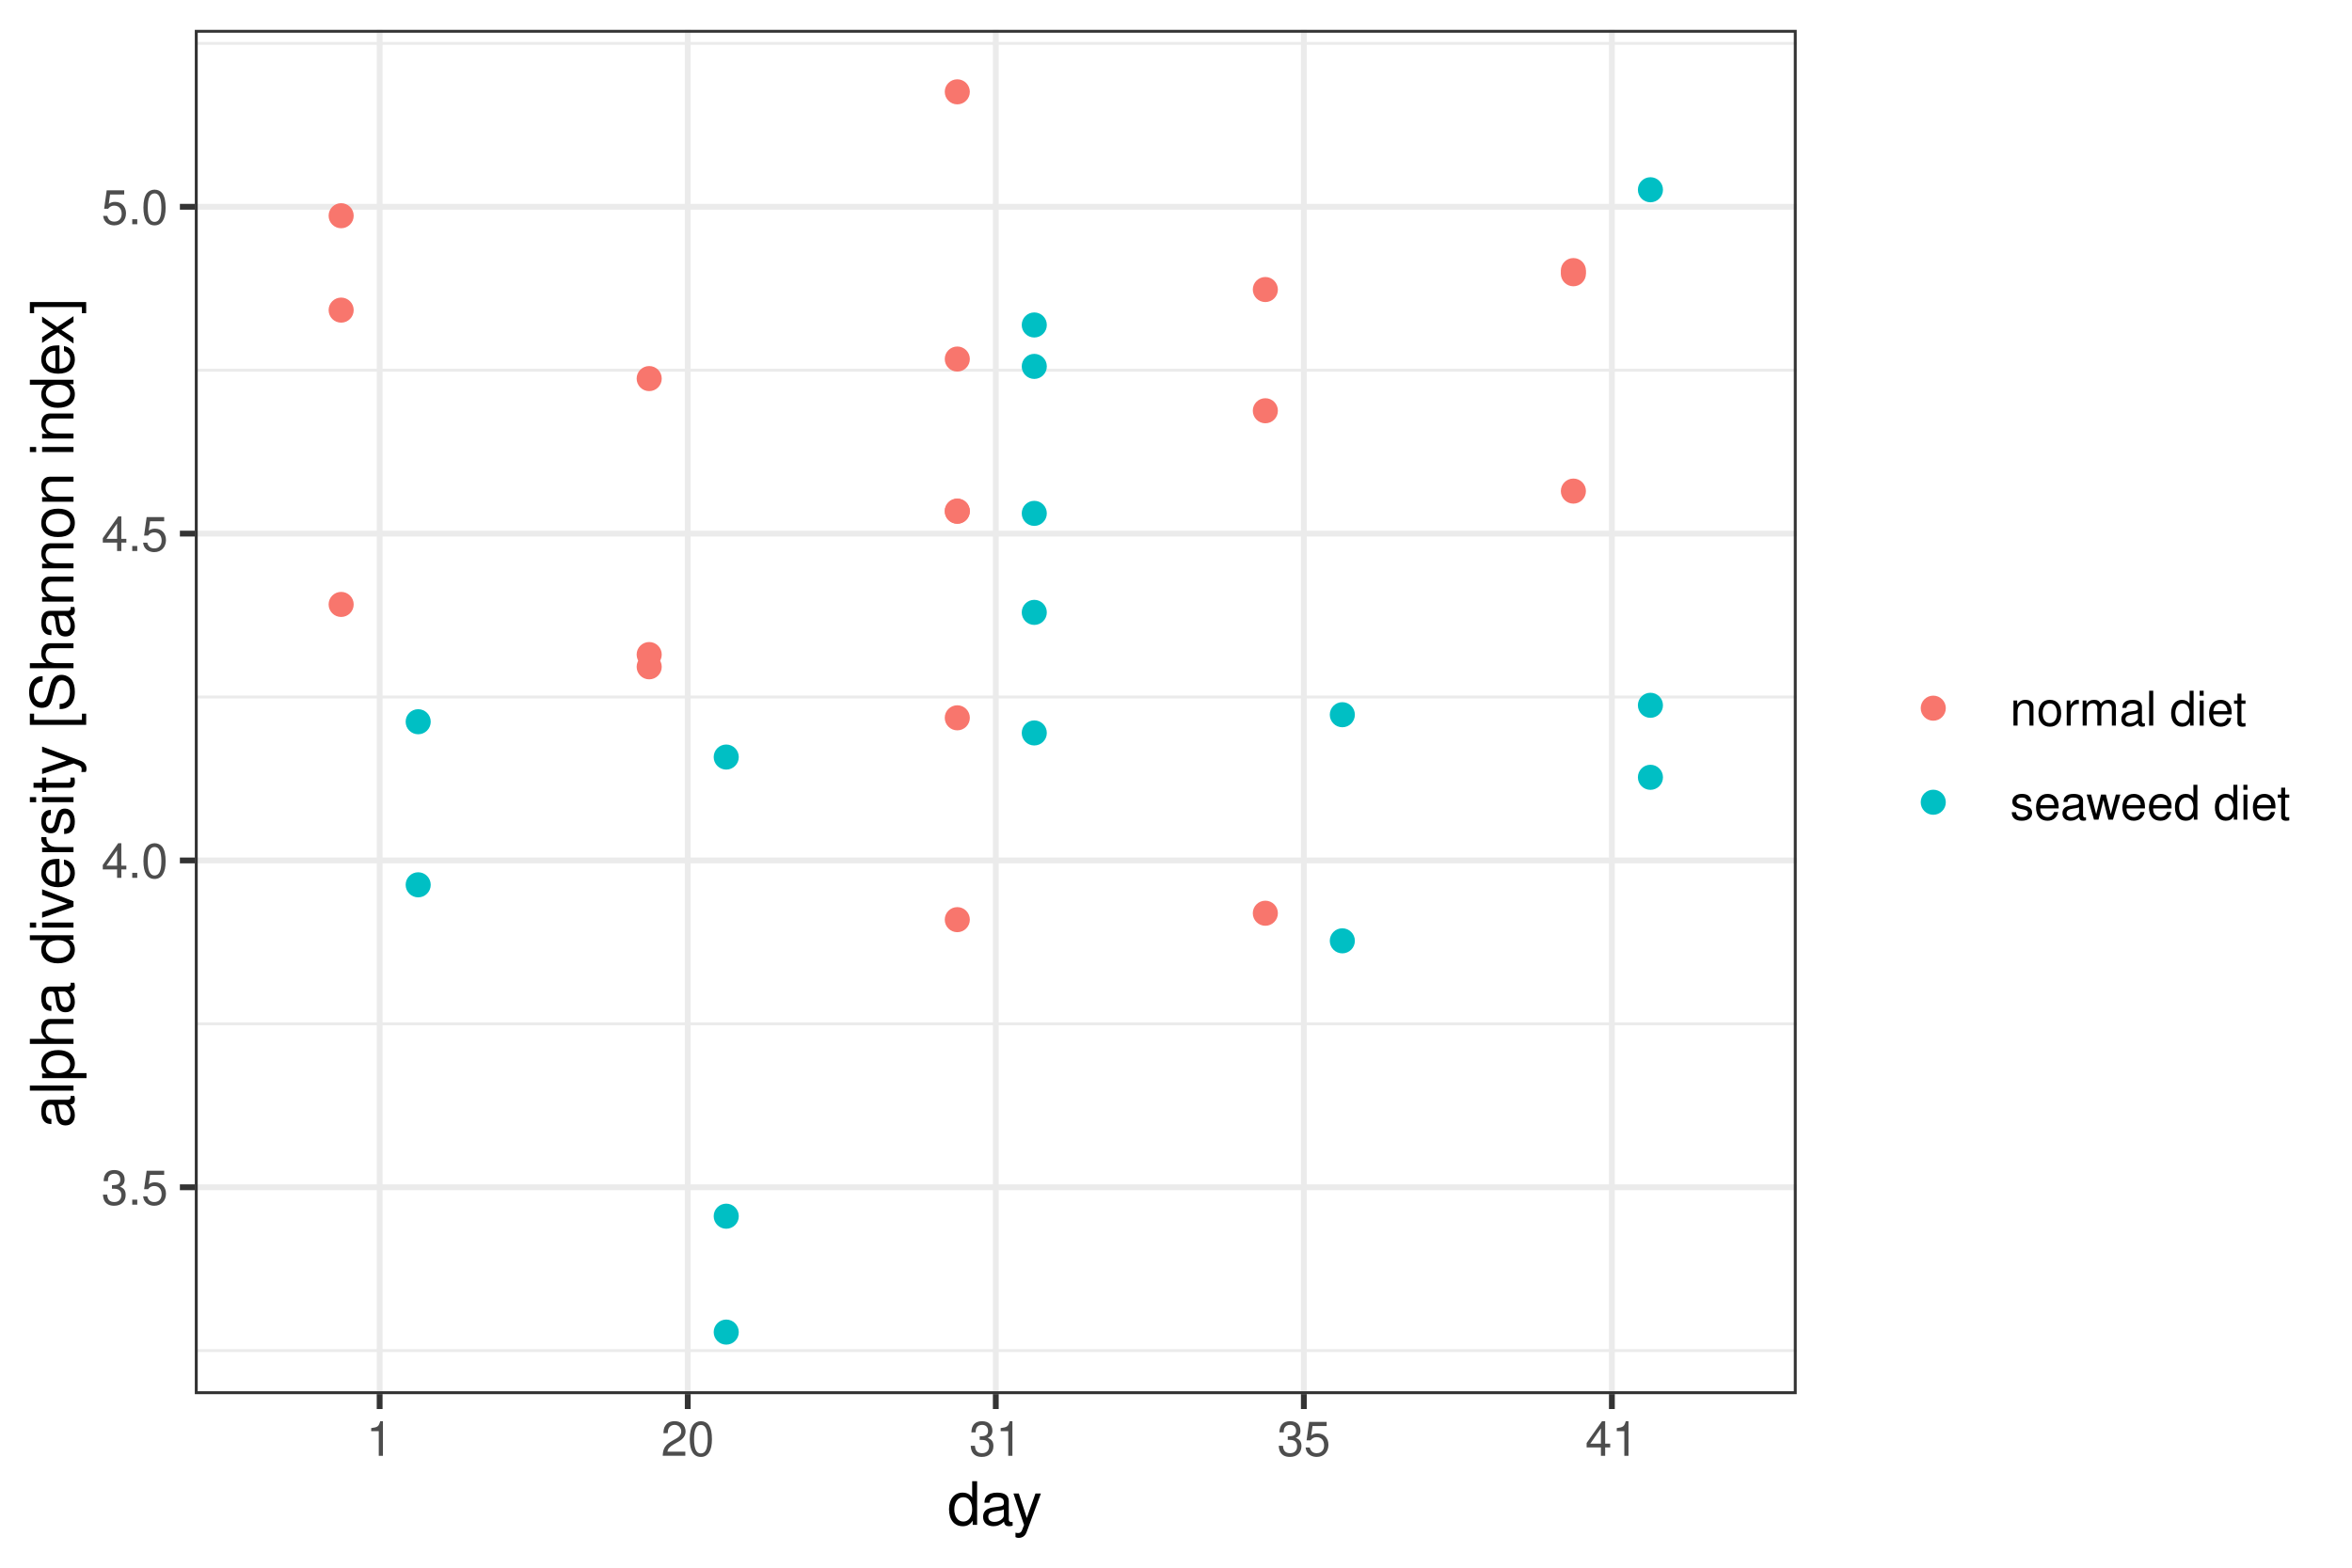
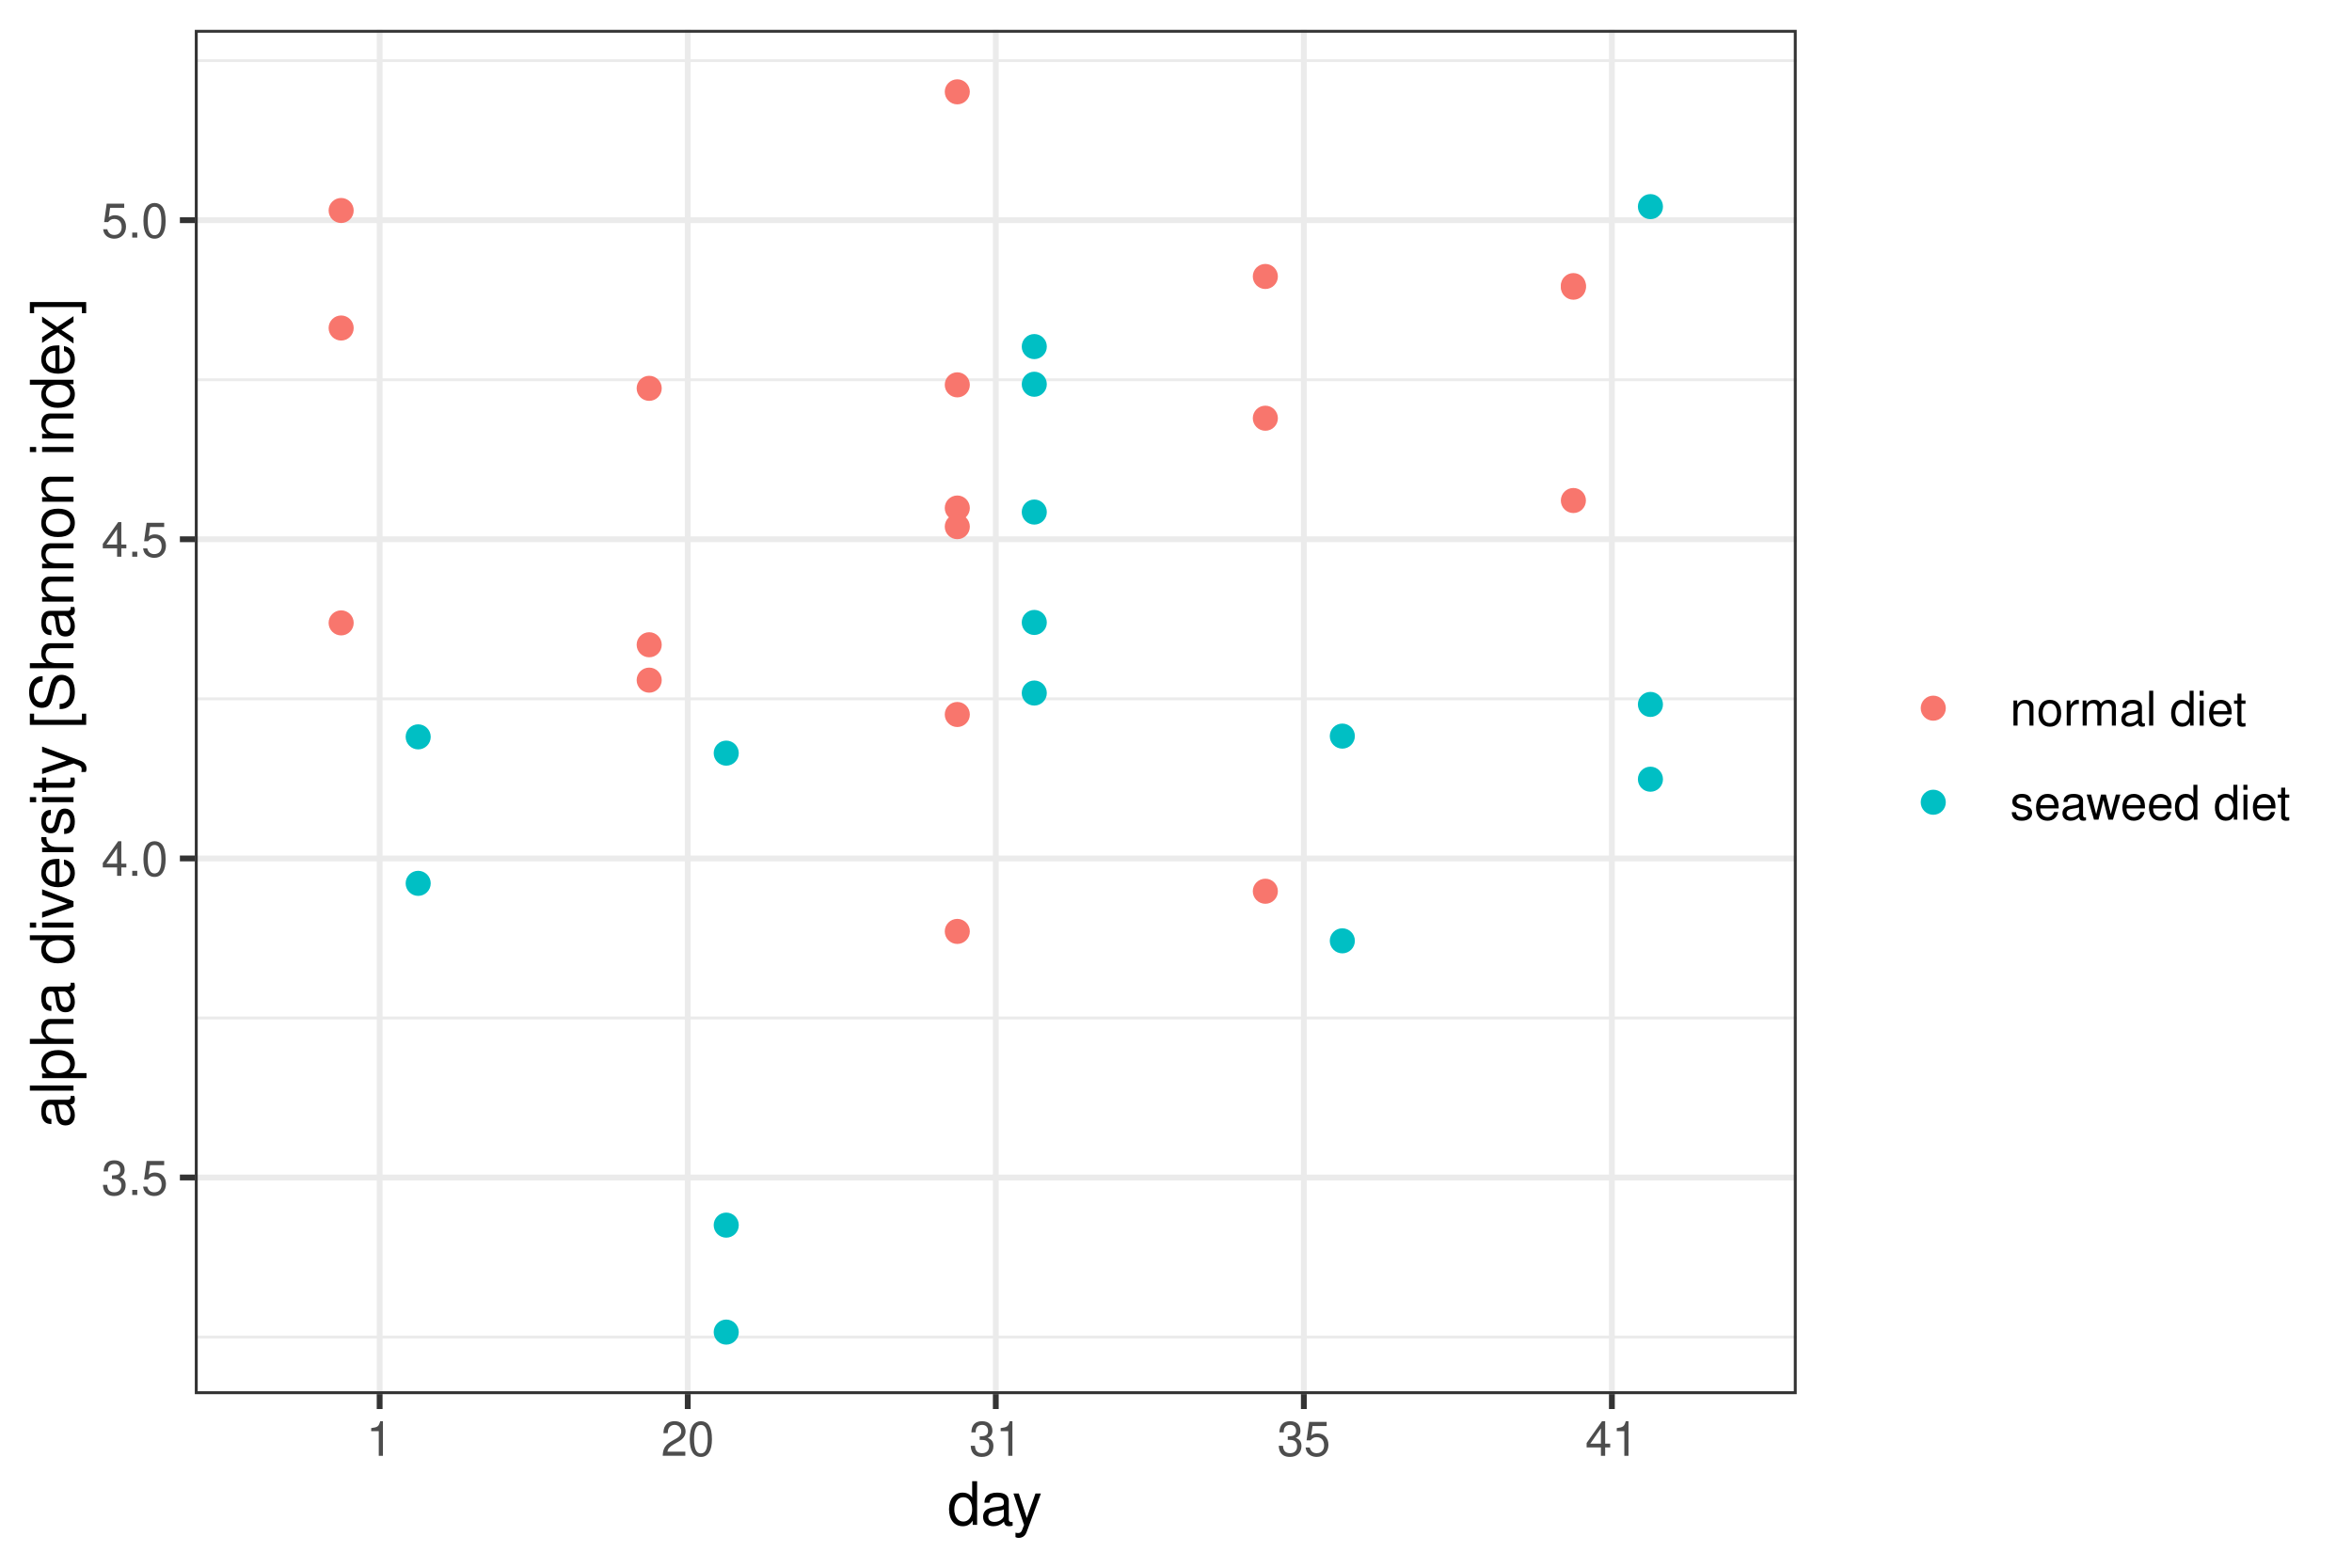
<svg xmlns="http://www.w3.org/2000/svg" viewBox="0 0 432.00 288.00">
  <defs>
    <style type="text/css">
    line, polyline, polygon, path, rect, circle {
      fill: none;
      stroke: #000000;
      stroke-linecap: round;
      stroke-linejoin: round;
      stroke-miterlimit: 10.00;
    }
  </style>
  </defs>
  <rect width="100%" height="100%" style="stroke: none; fill: #FFFFFF;" />
  <rect x="0" y="0.00" width="432.00" height="288.00" style="stroke-width: 1.07; stroke: #FFFFFF; fill: #FFFFFF;" />
  <defs>
    <clipPath id="cpMzUuNzh8MzMwLjAxfDI1Ni4xMXw1LjQ4">
      <rect x="35.78" y="5.48" width="294.23" height="250.64" />
    </clipPath>
  </defs>
  <rect x="35.78" y="5.48" width="294.23" height="250.64" style="stroke-width: 1.07; stroke: none; fill: #FFFFFF;" clip-path="url(#cpMzUuNzh8MzMwLjAxfDI1Ni4xMXw1LjQ4)" />
-   <polyline points="35.78,248.12 330.01,248.12 " style="stroke-width: 0.53; stroke: #EBEBEB; stroke-linecap: butt;" clip-path="url(#cpMzUuNzh8MzMwLjAxfDI1Ni4xMXw1LjQ4)" />
-   <polyline points="35.78,188.09 330.01,188.09 " style="stroke-width: 0.53; stroke: #EBEBEB; stroke-linecap: butt;" clip-path="url(#cpMzUuNzh8MzMwLjAxfDI1Ni4xMXw1LjQ4)" />
-   <polyline points="35.78,128.05 330.01,128.05 " style="stroke-width: 0.53; stroke: #EBEBEB; stroke-linecap: butt;" clip-path="url(#cpMzUuNzh8MzMwLjAxfDI1Ni4xMXw1LjQ4)" />
-   <polyline points="35.78,68.01 330.01,68.01 " style="stroke-width: 0.53; stroke: #EBEBEB; stroke-linecap: butt;" clip-path="url(#cpMzUuNzh8MzMwLjAxfDI1Ni4xMXw1LjQ4)" />
-   <polyline points="35.78,7.97 330.01,7.97 " style="stroke-width: 0.53; stroke: #EBEBEB; stroke-linecap: butt;" clip-path="url(#cpMzUuNzh8MzMwLjAxfDI1Ni4xMXw1LjQ4)" />
-   <polyline points="35.78,218.11 330.01,218.11 " style="stroke-width: 1.07; stroke: #EBEBEB; stroke-linecap: butt;" clip-path="url(#cpMzUuNzh8MzMwLjAxfDI1Ni4xMXw1LjQ4)" />
-   <polyline points="35.78,158.07 330.01,158.07 " style="stroke-width: 1.07; stroke: #EBEBEB; stroke-linecap: butt;" clip-path="url(#cpMzUuNzh8MzMwLjAxfDI1Ni4xMXw1LjQ4)" />
-   <polyline points="35.78,98.03 330.01,98.03 " style="stroke-width: 1.07; stroke: #EBEBEB; stroke-linecap: butt;" clip-path="url(#cpMzUuNzh8MzMwLjAxfDI1Ni4xMXw1LjQ4)" />
-   <polyline points="35.78,37.99 330.01,37.99 " style="stroke-width: 1.07; stroke: #EBEBEB; stroke-linecap: butt;" clip-path="url(#cpMzUuNzh8MzMwLjAxfDI1Ni4xMXw1LjQ4)" />
+   <polyline points="35.78,245.63 330.01,245.63 " style="stroke-width: 0.53; stroke: #EBEBEB; stroke-linecap: butt;" clip-path="url(#cpMzUuNzh8MzMwLjAxfDI1Ni4xMXw1LjQ4)" />
+   <polyline points="35.78,187.01 330.01,187.01 " style="stroke-width: 0.53; stroke: #EBEBEB; stroke-linecap: butt;" clip-path="url(#cpMzUuNzh8MzMwLjAxfDI1Ni4xMXw1LjQ4)" />
+   <polyline points="35.78,128.38 330.01,128.38 " style="stroke-width: 0.53; stroke: #EBEBEB; stroke-linecap: butt;" clip-path="url(#cpMzUuNzh8MzMwLjAxfDI1Ni4xMXw1LjQ4)" />
+   <polyline points="35.78,69.76 330.01,69.76 " style="stroke-width: 0.53; stroke: #EBEBEB; stroke-linecap: butt;" clip-path="url(#cpMzUuNzh8MzMwLjAxfDI1Ni4xMXw1LjQ4)" />
+   <polyline points="35.78,11.14 330.01,11.14 " style="stroke-width: 0.53; stroke: #EBEBEB; stroke-linecap: butt;" clip-path="url(#cpMzUuNzh8MzMwLjAxfDI1Ni4xMXw1LjQ4)" />
+   <polyline points="35.78,216.32 330.01,216.32 " style="stroke-width: 1.07; stroke: #EBEBEB; stroke-linecap: butt;" clip-path="url(#cpMzUuNzh8MzMwLjAxfDI1Ni4xMXw1LjQ4)" />
+   <polyline points="35.78,157.70 330.01,157.70 " style="stroke-width: 1.07; stroke: #EBEBEB; stroke-linecap: butt;" clip-path="url(#cpMzUuNzh8MzMwLjAxfDI1Ni4xMXw1LjQ4)" />
+   <polyline points="35.78,99.07 330.01,99.07 " style="stroke-width: 1.07; stroke: #EBEBEB; stroke-linecap: butt;" clip-path="url(#cpMzUuNzh8MzMwLjAxfDI1Ni4xMXw1LjQ4)" />
+   <polyline points="35.78,40.45 330.01,40.45 " style="stroke-width: 1.07; stroke: #EBEBEB; stroke-linecap: butt;" clip-path="url(#cpMzUuNzh8MzMwLjAxfDI1Ni4xMXw1LjQ4)" />
  <polyline points="69.73,256.11 69.73,5.48 " style="stroke-width: 1.07; stroke: #EBEBEB; stroke-linecap: butt;" clip-path="url(#cpMzUuNzh8MzMwLjAxfDI1Ni4xMXw1LjQ4)" />
  <polyline points="126.32,256.11 126.32,5.48 " style="stroke-width: 1.07; stroke: #EBEBEB; stroke-linecap: butt;" clip-path="url(#cpMzUuNzh8MzMwLjAxfDI1Ni4xMXw1LjQ4)" />
  <polyline points="182.90,256.11 182.90,5.48 " style="stroke-width: 1.07; stroke: #EBEBEB; stroke-linecap: butt;" clip-path="url(#cpMzUuNzh8MzMwLjAxfDI1Ni4xMXw1LjQ4)" />
  <polyline points="239.48,256.11 239.48,5.48 " style="stroke-width: 1.07; stroke: #EBEBEB; stroke-linecap: butt;" clip-path="url(#cpMzUuNzh8MzMwLjAxfDI1Ni4xMXw1LjQ4)" />
  <polyline points="296.06,256.11 296.06,5.48 " style="stroke-width: 1.07; stroke: #EBEBEB; stroke-linecap: butt;" clip-path="url(#cpMzUuNzh8MzMwLjAxfDI1Ni4xMXw1LjQ4)" />
-   <circle cx="62.66" cy="111.04" r="1.95" style="stroke-width: 0.71; stroke: #F8766D; fill: #F8766D;" clip-path="url(#cpMzUuNzh8MzMwLjAxfDI1Ni4xMXw1LjQ4)" />
-   <circle cx="119.24" cy="69.55" r="1.95" style="stroke-width: 0.71; stroke: #F8766D; fill: #F8766D;" clip-path="url(#cpMzUuNzh8MzMwLjAxfDI1Ni4xMXw1LjQ4)" />
-   <circle cx="175.83" cy="131.87" r="1.95" style="stroke-width: 0.71; stroke: #F8766D; fill: #F8766D;" clip-path="url(#cpMzUuNzh8MzMwLjAxfDI1Ni4xMXw1LjQ4)" />
-   <circle cx="232.41" cy="53.19" r="1.95" style="stroke-width: 0.71; stroke: #F8766D; fill: #F8766D;" clip-path="url(#cpMzUuNzh8MzMwLjAxfDI1Ni4xMXw1LjQ4)" />
-   <circle cx="288.99" cy="90.22" r="1.95" style="stroke-width: 0.71; stroke: #F8766D; fill: #F8766D;" clip-path="url(#cpMzUuNzh8MzMwLjAxfDI1Ni4xMXw1LjQ4)" />
-   <circle cx="62.66" cy="56.97" r="1.95" style="stroke-width: 0.71; stroke: #F8766D; fill: #F8766D;" clip-path="url(#cpMzUuNzh8MzMwLjAxfDI1Ni4xMXw1LjQ4)" />
-   <circle cx="119.24" cy="120.25" r="1.95" style="stroke-width: 0.71; stroke: #F8766D; fill: #F8766D;" clip-path="url(#cpMzUuNzh8MzMwLjAxfDI1Ni4xMXw1LjQ4)" />
+   <circle cx="62.66" cy="114.43" r="1.95" style="stroke-width: 0.71; stroke: #F8766D; fill: #F8766D;" clip-path="url(#cpMzUuNzh8MzMwLjAxfDI1Ni4xMXw1LjQ4)" />
+   <circle cx="119.24" cy="71.34" r="1.95" style="stroke-width: 0.71; stroke: #F8766D; fill: #F8766D;" clip-path="url(#cpMzUuNzh8MzMwLjAxfDI1Ni4xMXw1LjQ4)" />
+   <circle cx="175.83" cy="131.26" r="1.95" style="stroke-width: 0.71; stroke: #F8766D; fill: #F8766D;" clip-path="url(#cpMzUuNzh8MzMwLjAxfDI1Ni4xMXw1LjQ4)" />
+   <circle cx="232.41" cy="50.79" r="1.95" style="stroke-width: 0.71; stroke: #F8766D; fill: #F8766D;" clip-path="url(#cpMzUuNzh8MzMwLjAxfDI1Ni4xMXw1LjQ4)" />
+   <circle cx="288.99" cy="91.95" r="1.95" style="stroke-width: 0.71; stroke: #F8766D; fill: #F8766D;" clip-path="url(#cpMzUuNzh8MzMwLjAxfDI1Ni4xMXw1LjQ4)" />
+   <circle cx="62.66" cy="60.26" r="1.95" style="stroke-width: 0.71; stroke: #F8766D; fill: #F8766D;" clip-path="url(#cpMzUuNzh8MzMwLjAxfDI1Ni4xMXw1LjQ4)" />
+   <circle cx="119.24" cy="118.45" r="1.95" style="stroke-width: 0.71; stroke: #F8766D; fill: #F8766D;" clip-path="url(#cpMzUuNzh8MzMwLjAxfDI1Ni4xMXw1LjQ4)" />
  <circle cx="175.83" cy="16.87" r="1.95" style="stroke-width: 0.71; stroke: #F8766D; fill: #F8766D;" clip-path="url(#cpMzUuNzh8MzMwLjAxfDI1Ni4xMXw1LjQ4)" />
-   <circle cx="232.41" cy="167.77" r="1.95" style="stroke-width: 0.71; stroke: #F8766D; fill: #F8766D;" clip-path="url(#cpMzUuNzh8MzMwLjAxfDI1Ni4xMXw1LjQ4)" />
-   <circle cx="288.99" cy="49.71" r="1.95" style="stroke-width: 0.71; stroke: #F8766D; fill: #F8766D;" clip-path="url(#cpMzUuNzh8MzMwLjAxfDI1Ni4xMXw1LjQ4)" />
-   <circle cx="62.66" cy="39.63" r="1.95" style="stroke-width: 0.71; stroke: #F8766D; fill: #F8766D;" clip-path="url(#cpMzUuNzh8MzMwLjAxfDI1Ni4xMXw1LjQ4)" />
-   <circle cx="119.24" cy="122.50" r="1.95" style="stroke-width: 0.71; stroke: #F8766D; fill: #F8766D;" clip-path="url(#cpMzUuNzh8MzMwLjAxfDI1Ni4xMXw1LjQ4)" />
-   <circle cx="175.83" cy="93.89" r="1.95" style="stroke-width: 0.71; stroke: #F8766D; fill: #F8766D;" clip-path="url(#cpMzUuNzh8MzMwLjAxfDI1Ni4xMXw1LjQ4)" />
-   <circle cx="232.41" cy="75.46" r="1.95" style="stroke-width: 0.71; stroke: #F8766D; fill: #F8766D;" clip-path="url(#cpMzUuNzh8MzMwLjAxfDI1Ni4xMXw1LjQ4)" />
-   <circle cx="288.99" cy="50.29" r="1.95" style="stroke-width: 0.71; stroke: #F8766D; fill: #F8766D;" clip-path="url(#cpMzUuNzh8MzMwLjAxfDI1Ni4xMXw1LjQ4)" />
-   <circle cx="175.83" cy="168.95" r="1.95" style="stroke-width: 0.71; stroke: #F8766D; fill: #F8766D;" clip-path="url(#cpMzUuNzh8MzMwLjAxfDI1Ni4xMXw1LjQ4)" />
-   <circle cx="175.83" cy="65.96" r="1.95" style="stroke-width: 0.71; stroke: #F8766D; fill: #F8766D;" clip-path="url(#cpMzUuNzh8MzMwLjAxfDI1Ni4xMXw1LjQ4)" />
-   <circle cx="175.83" cy="93.93" r="1.95" style="stroke-width: 0.71; stroke: #F8766D; fill: #F8766D;" clip-path="url(#cpMzUuNzh8MzMwLjAxfDI1Ni4xMXw1LjQ4)" />
-   <circle cx="133.39" cy="139.08" r="1.95" style="stroke-width: 0.71; stroke: #00BFC4; fill: #00BFC4;" clip-path="url(#cpMzUuNzh8MzMwLjAxfDI1Ni4xMXw1LjQ4)" />
-   <circle cx="189.97" cy="134.65" r="1.95" style="stroke-width: 0.71; stroke: #00BFC4; fill: #00BFC4;" clip-path="url(#cpMzUuNzh8MzMwLjAxfDI1Ni4xMXw1LjQ4)" />
-   <circle cx="303.14" cy="142.80" r="1.95" style="stroke-width: 0.71; stroke: #00BFC4; fill: #00BFC4;" clip-path="url(#cpMzUuNzh8MzMwLjAxfDI1Ni4xMXw1LjQ4)" />
-   <circle cx="76.81" cy="162.55" r="1.95" style="stroke-width: 0.71; stroke: #00BFC4; fill: #00BFC4;" clip-path="url(#cpMzUuNzh8MzMwLjAxfDI1Ni4xMXw1LjQ4)" />
+   <circle cx="232.41" cy="163.73" r="1.95" style="stroke-width: 0.71; stroke: #F8766D; fill: #F8766D;" clip-path="url(#cpMzUuNzh8MzMwLjAxfDI1Ni4xMXw1LjQ4)" />
+   <circle cx="288.99" cy="52.76" r="1.95" style="stroke-width: 0.71; stroke: #F8766D; fill: #F8766D;" clip-path="url(#cpMzUuNzh8MzMwLjAxfDI1Ni4xMXw1LjQ4)" />
+   <circle cx="62.66" cy="38.67" r="1.95" style="stroke-width: 0.71; stroke: #F8766D; fill: #F8766D;" clip-path="url(#cpMzUuNzh8MzMwLjAxfDI1Ni4xMXw1LjQ4)" />
+   <circle cx="119.24" cy="124.95" r="1.95" style="stroke-width: 0.71; stroke: #F8766D; fill: #F8766D;" clip-path="url(#cpMzUuNzh8MzMwLjAxfDI1Ni4xMXw1LjQ4)" />
+   <circle cx="175.83" cy="93.33" r="1.95" style="stroke-width: 0.71; stroke: #F8766D; fill: #F8766D;" clip-path="url(#cpMzUuNzh8MzMwLjAxfDI1Ni4xMXw1LjQ4)" />
+   <circle cx="232.41" cy="76.83" r="1.95" style="stroke-width: 0.71; stroke: #F8766D; fill: #F8766D;" clip-path="url(#cpMzUuNzh8MzMwLjAxfDI1Ni4xMXw1LjQ4)" />
+   <circle cx="288.99" cy="52.47" r="1.95" style="stroke-width: 0.71; stroke: #F8766D; fill: #F8766D;" clip-path="url(#cpMzUuNzh8MzMwLjAxfDI1Ni4xMXw1LjQ4)" />
+   <circle cx="175.83" cy="171.11" r="1.95" style="stroke-width: 0.71; stroke: #F8766D; fill: #F8766D;" clip-path="url(#cpMzUuNzh8MzMwLjAxfDI1Ni4xMXw1LjQ4)" />
+   <circle cx="175.83" cy="70.70" r="1.95" style="stroke-width: 0.71; stroke: #F8766D; fill: #F8766D;" clip-path="url(#cpMzUuNzh8MzMwLjAxfDI1Ni4xMXw1LjQ4)" />
+   <circle cx="175.83" cy="96.75" r="1.95" style="stroke-width: 0.71; stroke: #F8766D; fill: #F8766D;" clip-path="url(#cpMzUuNzh8MzMwLjAxfDI1Ni4xMXw1LjQ4)" />
+   <circle cx="133.39" cy="138.36" r="1.95" style="stroke-width: 0.71; stroke: #00BFC4; fill: #00BFC4;" clip-path="url(#cpMzUuNzh8MzMwLjAxfDI1Ni4xMXw1LjQ4)" />
+   <circle cx="189.97" cy="127.32" r="1.95" style="stroke-width: 0.71; stroke: #00BFC4; fill: #00BFC4;" clip-path="url(#cpMzUuNzh8MzMwLjAxfDI1Ni4xMXw1LjQ4)" />
+   <circle cx="303.14" cy="143.15" r="1.95" style="stroke-width: 0.71; stroke: #00BFC4; fill: #00BFC4;" clip-path="url(#cpMzUuNzh8MzMwLjAxfDI1Ni4xMXw1LjQ4)" />
+   <circle cx="76.81" cy="162.28" r="1.95" style="stroke-width: 0.71; stroke: #00BFC4; fill: #00BFC4;" clip-path="url(#cpMzUuNzh8MzMwLjAxfDI1Ni4xMXw1LjQ4)" />
  <circle cx="133.39" cy="244.72" r="1.95" style="stroke-width: 0.71; stroke: #00BFC4; fill: #00BFC4;" clip-path="url(#cpMzUuNzh8MzMwLjAxfDI1Ni4xMXw1LjQ4)" />
-   <circle cx="189.97" cy="67.31" r="1.95" style="stroke-width: 0.71; stroke: #00BFC4; fill: #00BFC4;" clip-path="url(#cpMzUuNzh8MzMwLjAxfDI1Ni4xMXw1LjQ4)" />
+   <circle cx="189.97" cy="70.59" r="1.95" style="stroke-width: 0.71; stroke: #00BFC4; fill: #00BFC4;" clip-path="url(#cpMzUuNzh8MzMwLjAxfDI1Ni4xMXw1LjQ4)" />
  <circle cx="246.55" cy="172.84" r="1.95" style="stroke-width: 0.71; stroke: #00BFC4; fill: #00BFC4;" clip-path="url(#cpMzUuNzh8MzMwLjAxfDI1Ni4xMXw1LjQ4)" />
-   <circle cx="303.14" cy="129.57" r="1.95" style="stroke-width: 0.71; stroke: #00BFC4; fill: #00BFC4;" clip-path="url(#cpMzUuNzh8MzMwLjAxfDI1Ni4xMXw1LjQ4)" />
-   <circle cx="76.81" cy="132.59" r="1.95" style="stroke-width: 0.71; stroke: #00BFC4; fill: #00BFC4;" clip-path="url(#cpMzUuNzh8MzMwLjAxfDI1Ni4xMXw1LjQ4)" />
-   <circle cx="133.39" cy="223.43" r="1.95" style="stroke-width: 0.71; stroke: #00BFC4; fill: #00BFC4;" clip-path="url(#cpMzUuNzh8MzMwLjAxfDI1Ni4xMXw1LjQ4)" />
-   <circle cx="189.97" cy="112.50" r="1.95" style="stroke-width: 0.71; stroke: #00BFC4; fill: #00BFC4;" clip-path="url(#cpMzUuNzh8MzMwLjAxfDI1Ni4xMXw1LjQ4)" />
-   <circle cx="246.55" cy="131.30" r="1.95" style="stroke-width: 0.71; stroke: #00BFC4; fill: #00BFC4;" clip-path="url(#cpMzUuNzh8MzMwLjAxfDI1Ni4xMXw1LjQ4)" />
-   <circle cx="303.14" cy="34.86" r="1.95" style="stroke-width: 0.71; stroke: #00BFC4; fill: #00BFC4;" clip-path="url(#cpMzUuNzh8MzMwLjAxfDI1Ni4xMXw1LjQ4)" />
-   <circle cx="189.97" cy="94.31" r="1.95" style="stroke-width: 0.71; stroke: #00BFC4; fill: #00BFC4;" clip-path="url(#cpMzUuNzh8MzMwLjAxfDI1Ni4xMXw1LjQ4)" />
-   <circle cx="189.97" cy="59.70" r="1.95" style="stroke-width: 0.71; stroke: #00BFC4; fill: #00BFC4;" clip-path="url(#cpMzUuNzh8MzMwLjAxfDI1Ni4xMXw1LjQ4)" />
+   <circle cx="303.14" cy="129.41" r="1.95" style="stroke-width: 0.71; stroke: #00BFC4; fill: #00BFC4;" clip-path="url(#cpMzUuNzh8MzMwLjAxfDI1Ni4xMXw1LjQ4)" />
+   <circle cx="76.81" cy="135.37" r="1.95" style="stroke-width: 0.71; stroke: #00BFC4; fill: #00BFC4;" clip-path="url(#cpMzUuNzh8MzMwLjAxfDI1Ni4xMXw1LjQ4)" />
+   <circle cx="133.39" cy="225.07" r="1.95" style="stroke-width: 0.71; stroke: #00BFC4; fill: #00BFC4;" clip-path="url(#cpMzUuNzh8MzMwLjAxfDI1Ni4xMXw1LjQ4)" />
+   <circle cx="189.97" cy="114.35" r="1.95" style="stroke-width: 0.71; stroke: #00BFC4; fill: #00BFC4;" clip-path="url(#cpMzUuNzh8MzMwLjAxfDI1Ni4xMXw1LjQ4)" />
+   <circle cx="246.55" cy="135.23" r="1.95" style="stroke-width: 0.71; stroke: #00BFC4; fill: #00BFC4;" clip-path="url(#cpMzUuNzh8MzMwLjAxfDI1Ni4xMXw1LjQ4)" />
+   <circle cx="303.14" cy="37.96" r="1.95" style="stroke-width: 0.71; stroke: #00BFC4; fill: #00BFC4;" clip-path="url(#cpMzUuNzh8MzMwLjAxfDI1Ni4xMXw1LjQ4)" />
+   <circle cx="189.97" cy="94.07" r="1.95" style="stroke-width: 0.71; stroke: #00BFC4; fill: #00BFC4;" clip-path="url(#cpMzUuNzh8MzMwLjAxfDI1Ni4xMXw1LjQ4)" />
+   <circle cx="189.97" cy="63.67" r="1.95" style="stroke-width: 0.71; stroke: #00BFC4; fill: #00BFC4;" clip-path="url(#cpMzUuNzh8MzMwLjAxfDI1Ni4xMXw1LjQ4)" />
  <rect x="35.78" y="5.48" width="294.23" height="250.64" style="stroke-width: 1.07; stroke: #333333;" clip-path="url(#cpMzUuNzh8MzMwLjAxfDI1Ni4xMXw1LjQ4)" />
  <defs>
    <clipPath id="cpMC4wMHw0MzIuMDB8Mjg4LjAwfDAuMDA=">
      <rect x="0.00" y="0.00" width="432.00" height="288.00" />
    </clipPath>
  </defs>
  <g clip-path="url(#cpMC4wMHw0MzIuMDB8Mjg4LjAwfDAuMDA=)">
-     <text x="18.63" y="221.31" style="font-size: 8.80px; fill: #4D4D4D; font-family: Nimbus Sans L;" textLength="12.23px" lengthAdjust="spacingAndGlyphs">3.5</text>
+     <text x="18.63" y="219.52" style="font-size: 8.80px; fill: #4D4D4D; font-family: Nimbus Sans L;" textLength="12.23px" lengthAdjust="spacingAndGlyphs">3.5</text>
  </g>
  <g clip-path="url(#cpMC4wMHw0MzIuMDB8Mjg4LjAwfDAuMDA=)">
-     <text x="18.63" y="161.27" style="font-size: 8.80px; fill: #4D4D4D; font-family: Nimbus Sans L;" textLength="12.23px" lengthAdjust="spacingAndGlyphs">4.0</text>
+     <text x="18.63" y="160.90" style="font-size: 8.80px; fill: #4D4D4D; font-family: Nimbus Sans L;" textLength="12.23px" lengthAdjust="spacingAndGlyphs">4.0</text>
  </g>
  <g clip-path="url(#cpMC4wMHw0MzIuMDB8Mjg4LjAwfDAuMDA=)">
-     <text x="18.63" y="101.23" style="font-size: 8.80px; fill: #4D4D4D; font-family: Nimbus Sans L;" textLength="12.23px" lengthAdjust="spacingAndGlyphs">4.5</text>
+     <text x="18.63" y="102.28" style="font-size: 8.80px; fill: #4D4D4D; font-family: Nimbus Sans L;" textLength="12.23px" lengthAdjust="spacingAndGlyphs">4.5</text>
  </g>
  <g clip-path="url(#cpMC4wMHw0MzIuMDB8Mjg4LjAwfDAuMDA=)">
-     <text x="18.63" y="41.20" style="font-size: 8.80px; fill: #4D4D4D; font-family: Nimbus Sans L;" textLength="12.23px" lengthAdjust="spacingAndGlyphs">5.0</text>
+     <text x="18.63" y="43.65" style="font-size: 8.80px; fill: #4D4D4D; font-family: Nimbus Sans L;" textLength="12.23px" lengthAdjust="spacingAndGlyphs">5.0</text>
  </g>
-   <polyline points="33.04,218.11 35.78,218.11 " style="stroke-width: 1.07; stroke: #333333; stroke-linecap: butt;" clip-path="url(#cpMC4wMHw0MzIuMDB8Mjg4LjAwfDAuMDA=)" />
-   <polyline points="33.04,158.07 35.78,158.07 " style="stroke-width: 1.07; stroke: #333333; stroke-linecap: butt;" clip-path="url(#cpMC4wMHw0MzIuMDB8Mjg4LjAwfDAuMDA=)" />
-   <polyline points="33.04,98.03 35.78,98.03 " style="stroke-width: 1.07; stroke: #333333; stroke-linecap: butt;" clip-path="url(#cpMC4wMHw0MzIuMDB8Mjg4LjAwfDAuMDA=)" />
-   <polyline points="33.04,37.99 35.78,37.99 " style="stroke-width: 1.07; stroke: #333333; stroke-linecap: butt;" clip-path="url(#cpMC4wMHw0MzIuMDB8Mjg4LjAwfDAuMDA=)" />
+   <polyline points="33.04,216.32 35.78,216.32 " style="stroke-width: 1.07; stroke: #333333; stroke-linecap: butt;" clip-path="url(#cpMC4wMHw0MzIuMDB8Mjg4LjAwfDAuMDA=)" />
+   <polyline points="33.04,157.70 35.78,157.70 " style="stroke-width: 1.07; stroke: #333333; stroke-linecap: butt;" clip-path="url(#cpMC4wMHw0MzIuMDB8Mjg4LjAwfDAuMDA=)" />
+   <polyline points="33.04,99.07 35.78,99.07 " style="stroke-width: 1.07; stroke: #333333; stroke-linecap: butt;" clip-path="url(#cpMC4wMHw0MzIuMDB8Mjg4LjAwfDAuMDA=)" />
+   <polyline points="33.04,40.45 35.78,40.45 " style="stroke-width: 1.07; stroke: #333333; stroke-linecap: butt;" clip-path="url(#cpMC4wMHw0MzIuMDB8Mjg4LjAwfDAuMDA=)" />
  <polyline points="69.73,258.85 69.73,256.11 " style="stroke-width: 1.07; stroke: #333333; stroke-linecap: butt;" clip-path="url(#cpMC4wMHw0MzIuMDB8Mjg4LjAwfDAuMDA=)" />
  <polyline points="126.32,258.85 126.32,256.11 " style="stroke-width: 1.07; stroke: #333333; stroke-linecap: butt;" clip-path="url(#cpMC4wMHw0MzIuMDB8Mjg4LjAwfDAuMDA=)" />
  <polyline points="182.90,258.85 182.90,256.11 " style="stroke-width: 1.07; stroke: #333333; stroke-linecap: butt;" clip-path="url(#cpMC4wMHw0MzIuMDB8Mjg4LjAwfDAuMDA=)" />
  <polyline points="239.48,258.85 239.48,256.11 " style="stroke-width: 1.07; stroke: #333333; stroke-linecap: butt;" clip-path="url(#cpMC4wMHw0MzIuMDB8Mjg4LjAwfDAuMDA=)" />
  <polyline points="296.06,258.85 296.06,256.11 " style="stroke-width: 1.07; stroke: #333333; stroke-linecap: butt;" clip-path="url(#cpMC4wMHw0MzIuMDB8Mjg4LjAwfDAuMDA=)" />
  <g clip-path="url(#cpMC4wMHw0MzIuMDB8Mjg4LjAwfDAuMDA=)">
    <text x="67.29" y="267.45" style="font-size: 8.80px; fill: #4D4D4D; font-family: Nimbus Sans L;" textLength="4.89px" lengthAdjust="spacingAndGlyphs">1</text>
  </g>
  <g clip-path="url(#cpMC4wMHw0MzIuMDB8Mjg4LjAwfDAuMDA=)">
    <text x="121.42" y="267.45" style="font-size: 8.80px; fill: #4D4D4D; font-family: Nimbus Sans L;" textLength="9.78px" lengthAdjust="spacingAndGlyphs">20</text>
  </g>
  <g clip-path="url(#cpMC4wMHw0MzIuMDB8Mjg4LjAwfDAuMDA=)">
    <text x="178.01" y="267.45" style="font-size: 8.80px; fill: #4D4D4D; font-family: Nimbus Sans L;" textLength="9.78px" lengthAdjust="spacingAndGlyphs">31</text>
  </g>
  <g clip-path="url(#cpMC4wMHw0MzIuMDB8Mjg4LjAwfDAuMDA=)">
    <text x="234.59" y="267.45" style="font-size: 8.80px; fill: #4D4D4D; font-family: Nimbus Sans L;" textLength="9.78px" lengthAdjust="spacingAndGlyphs">35</text>
  </g>
  <g clip-path="url(#cpMC4wMHw0MzIuMDB8Mjg4LjAwfDAuMDA=)">
    <text x="291.17" y="267.45" style="font-size: 8.80px; fill: #4D4D4D; font-family: Nimbus Sans L;" textLength="9.78px" lengthAdjust="spacingAndGlyphs">41</text>
  </g>
  <g clip-path="url(#cpMC4wMHw0MzIuMDB8Mjg4LjAwfDAuMDA=)">
    <text x="174.03" y="280.13" style="font-size: 11.00px; font-family: Nimbus Sans L;" textLength="17.73px" lengthAdjust="spacingAndGlyphs">day</text>
  </g>
  <g clip-path="url(#cpMC4wMHw0MzIuMDB8Mjg4LjAwfDAuMDA=)">
    <text transform="translate(13.50,207.22) rotate(-90)" style="font-size: 11.00px; font-family: Nimbus Sans L;" textLength="152.85px" lengthAdjust="spacingAndGlyphs">alpha diversity [Shannon index]</text>
  </g>
  <rect x="340.97" y="100.09" width="85.55" height="61.40" style="stroke-width: 1.07; stroke: none; fill: #FFFFFF;" clip-path="url(#cpMC4wMHw0MzIuMDB8Mjg4LjAwfDAuMDA=)" />
  <rect x="346.45" y="121.46" width="17.28" height="17.28" style="stroke-width: 1.07; stroke: none; fill: #FFFFFF;" clip-path="url(#cpMC4wMHw0MzIuMDB8Mjg4LjAwfDAuMDA=)" />
  <circle cx="355.09" cy="130.10" r="1.95" style="stroke-width: 0.71; stroke: #F8766D; fill: #F8766D;" clip-path="url(#cpMC4wMHw0MzIuMDB8Mjg4LjAwfDAuMDA=)" />
  <rect x="346.45" y="138.74" width="17.28" height="17.28" style="stroke-width: 1.07; stroke: none; fill: #FFFFFF;" clip-path="url(#cpMC4wMHw0MzIuMDB8Mjg4LjAwfDAuMDA=)" />
  <circle cx="355.09" cy="147.38" r="1.95" style="stroke-width: 0.71; stroke: #00BFC4; fill: #00BFC4;" clip-path="url(#cpMC4wMHw0MzIuMDB8Mjg4LjAwfDAuMDA=)" />
  <g clip-path="url(#cpMC4wMHw0MzIuMDB8Mjg4LjAwfDAuMDA=)">
    <text x="369.21" y="133.30" style="font-size: 8.80px; font-family: Nimbus Sans L;" textLength="43.51px" lengthAdjust="spacingAndGlyphs">normal diet</text>
  </g>
  <g clip-path="url(#cpMC4wMHw0MzIuMDB8Mjg4LjAwfDAuMDA=)">
    <text x="369.21" y="150.58" style="font-size: 8.80px; font-family: Nimbus Sans L;" textLength="51.83px" lengthAdjust="spacingAndGlyphs">seaweed diet</text>
  </g>
</svg>
